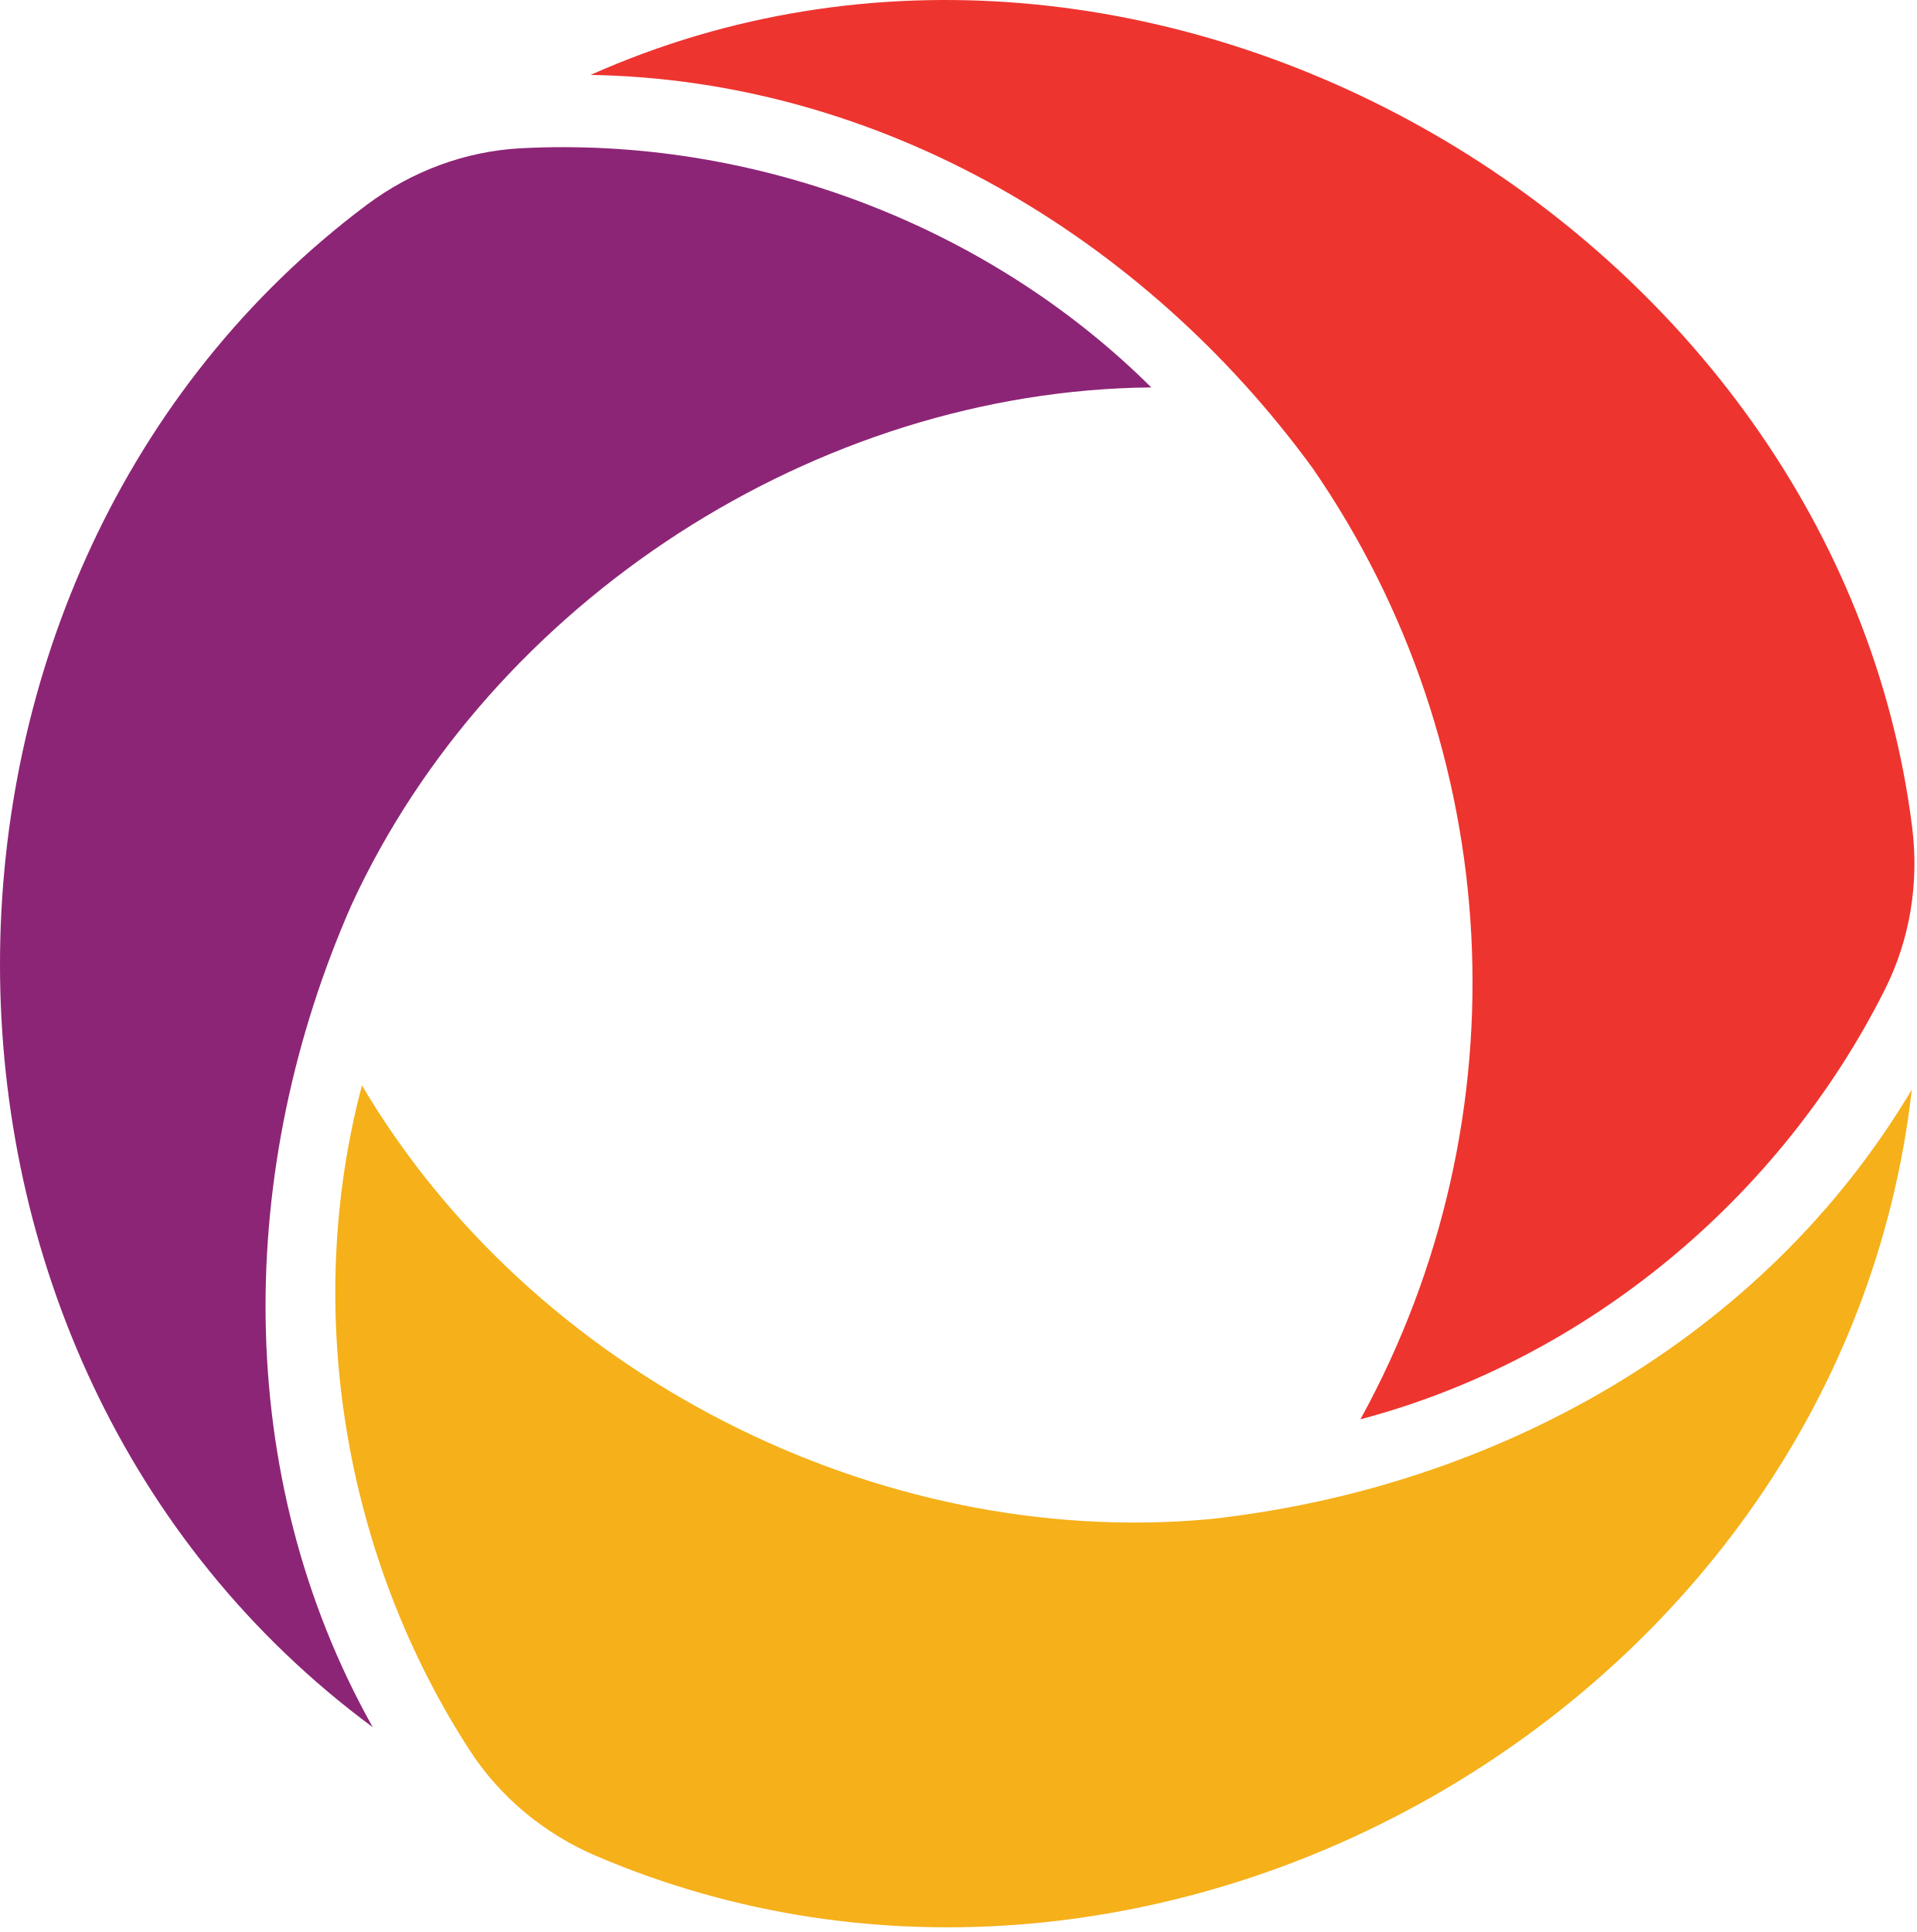
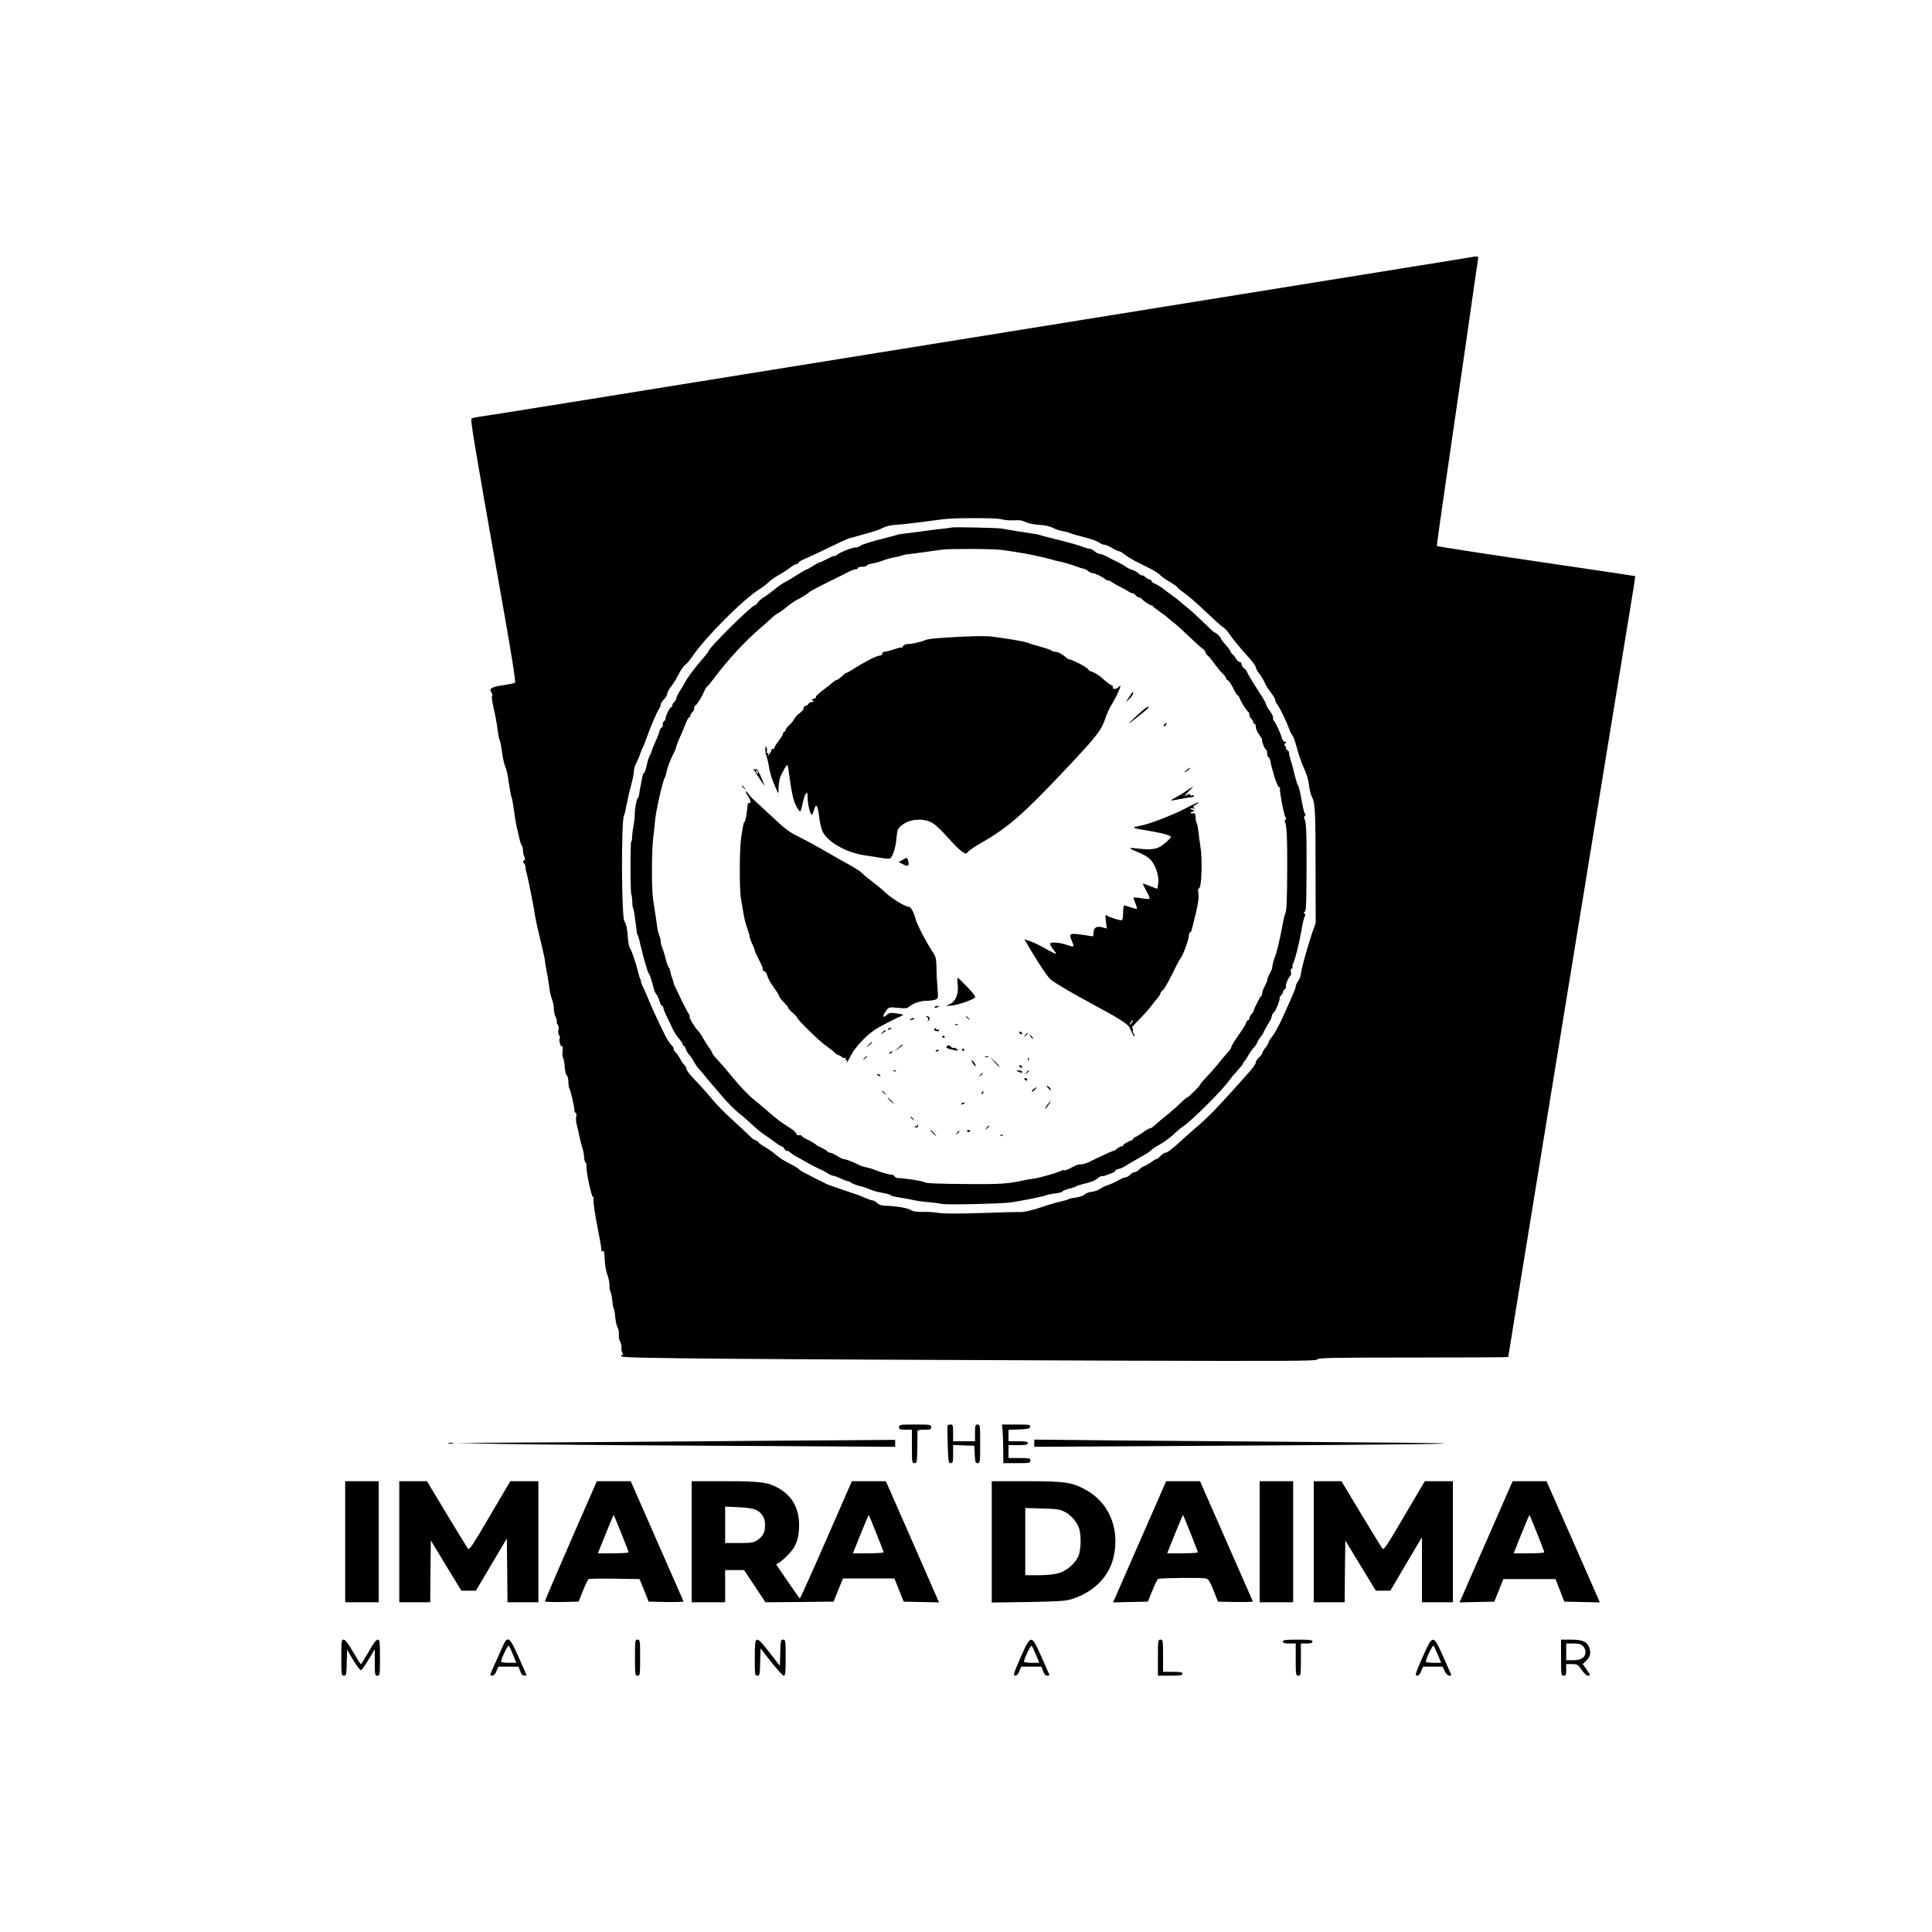
- <svg xmlns="http://www.w3.org/2000/svg" width="100%" height="100%" viewBox="0 0 367 370" version="1.1" xml:space="preserve" style="fill-rule:evenodd;clip-rule:evenodd;stroke-linejoin:round;stroke-miterlimit:2;">
-   <g transform="matrix(1,0,0,1,-129.225,-127.948)">
-     <g id="Layer-1" transform="matrix(4.16667,0,0,4.16667,0,0)">
-       <g transform="matrix(1,0,0,1,86.6099,107.074)">
-         <path d="M0,-6.544C13.098,-7.973 25.449,-14.834 32.255,-26.287C29.037,2.033 -2.48,19.936 -28.196,8.94C-30.569,7.925 -32.605,6.254 -34.008,4.088C-39.789,-4.83 -41.69,-16.18 -38.963,-26.48C-31.158,-13.247 -15.3,-5.131 0,-6.544" style="fill:rgb(245,176,26);fill-rule:nonzero;" />
-       </g>
-       <g transform="matrix(1,0,0,1,47.1708,74.7779)">
-         <path d="M0,-2.489C-5.312,9.568 -5.545,23.695 0.971,35.316C-21.946,18.37 -21.692,-17.876 0.689,-34.65C2.754,-36.197 5.219,-37.124 7.797,-37.257C18.41,-37.805 29.19,-33.775 36.747,-26.264C21.384,-26.121 6.427,-16.446 0,-2.489" style="fill:rgb(141,37,118);fill-rule:nonzero;" />
-       </g>
-       <g transform="matrix(1,0,0,1,91.325,66.4152)">
-         <path d="M0,-14.199C-7.749,-24.821 -19.884,-32.044 -33.173,-32.264C-7.482,-43.726 24.112,-25.143 27.557,2.322C27.877,4.876 27.458,7.469 26.305,9.769C21.503,19.345 12.602,26.776 2.203,29.527C9.838,15.64 8.889,-1.328 0,-14.199" style="fill:rgb(238,52,47);fill-rule:nonzero;" />
-       </g>
-     </g>
+ <svg xmlns="http://www.w3.org/2000/svg" version="1.0" width="1500pt" height="1500pt" viewBox="0 0 1500 1500" preserveAspectRatio="xMidYMid meet">
+   <g transform="translate(0,1500) scale(0.1,-0.1)" fill="#000000" stroke="none">
+     <path d="M11390 12998 c-30 -5 -206 -34 -390 -63 -184 -30 -740 -119 -1235 -199 -495 -80 -1294 -209 -1775 -286 -481 -77 -1012 -163 -1180 -190 -168 -27 -629 -101 -1025 -165 -396 -64 -1010 -163 -1365 -220 -355 -57 -668 -107 -696 -110 -28 -4 -56 -10 -62 -14 -12 -7 12 -148 218 -1316 93 -521 126 -731 118 -736 -6 -4 -47 -12 -91 -19 -92 -13 -113 -27 -91 -58 8 -11 10 -22 5 -24 -5 -2 -1 -41 10 -88 19 -85 22 -102 35 -195 4 -27 10 -57 15 -66 4 -9 12 -51 18 -95 5 -43 17 -92 25 -109 8 -16 20 -70 26 -120 7 -49 16 -99 20 -110 5 -11 11 -42 15 -70 8 -63 21 -144 28 -170 3 -11 11 -46 18 -78 7 -32 16 -60 21 -63 4 -3 8 -19 8 -35 0 -17 5 -40 11 -51 8 -16 8 -22 -2 -29 -11 -6 -11 -11 -1 -21 6 -6 12 -21 12 -32 0 -11 4 -33 10 -50 9 -29 60 -286 65 -332 3 -22 22 -105 55 -244 12 -47 21 -92 21 -100 0 -8 6 -46 14 -85 8 -38 16 -94 20 -123 3 -29 12 -69 20 -89 8 -19 15 -53 15 -75 0 -21 7 -52 15 -67 8 -16 11 -31 8 -34 -3 -4 0 -13 7 -22 7 -9 10 -25 6 -41 -4 -14 -2 -32 4 -40 7 -7 9 -17 6 -23 -9 -15 5 -71 17 -64 6 4 8 -8 5 -34 -3 -22 -1 -47 4 -57 5 -10 11 -42 13 -73 2 -31 9 -59 16 -63 6 -4 12 -27 12 -51 1 -24 4 -46 7 -49 8 -7 40 -142 40 -169 0 -12 4 -21 10 -21 5 0 7 -13 4 -29 -4 -16 -2 -44 4 -63 5 -18 15 -60 21 -93 7 -33 17 -73 23 -90 6 -16 12 -48 13 -70 1 -21 7 -41 12 -42 6 -2 8 -14 6 -26 -5 -32 41 -249 51 -240 5 4 7 -1 4 -13 -5 -19 11 -125 42 -279 12 -60 18 -99 19 -123 1 -7 5 -10 11 -7 11 7 11 5 16 -80 2 -33 11 -80 20 -104 9 -25 17 -60 16 -79 -1 -19 2 -40 5 -46 9 -14 12 -29 18 -84 2 -24 8 -48 11 -54 4 -7 9 -37 11 -67 3 -31 10 -65 18 -77 7 -11 12 -36 10 -55 -2 -19 2 -43 9 -54 7 -11 12 -33 11 -50 -1 -16 3 -36 8 -42 6 -9 5 -13 -4 -13 -10 0 -10 -3 -1 -12 14 -14 856 -21 3835 -32 1359 -4 1559 -3 1564 9 4 13 106 15 744 15 406 0 739 2 739 4 0 4 81 502 234 1441 47 286 157 963 245 1505 89 542 226 1386 306 1875 80 490 158 969 174 1065 16 96 28 176 27 177 -1 1 -235 36 -521 78 -660 97 -1015 152 -1019 156 -2 2 30 229 70 504 40 275 112 768 159 1095 46 327 87 607 90 623 5 31 5 31 -85 15z m-3617 -2029 c22 -6 58 -10 80 -9 23 0 50 1 61 1 10 0 34 -7 53 -16 18 -9 64 -18 102 -20 42 -2 82 -11 107 -24 21 -11 56 -22 77 -25 21 -4 46 -10 55 -15 9 -5 58 -19 107 -31 50 -12 102 -31 117 -41 14 -11 34 -19 45 -19 10 0 36 -12 58 -25 22 -14 46 -25 54 -25 7 0 27 -12 45 -27 17 -14 67 -44 111 -65 112 -55 138 -70 166 -96 13 -13 48 -37 77 -53 28 -17 52 -34 52 -38 0 -3 25 -24 56 -46 31 -22 106 -87 166 -145 61 -58 121 -112 135 -121 14 -9 32 -28 41 -42 26 -39 101 -131 160 -195 28 -31 52 -64 52 -73 0 -9 13 -32 29 -52 15 -20 34 -51 41 -69 7 -18 28 -52 47 -75 18 -23 33 -48 33 -56 0 -8 8 -25 18 -38 21 -28 74 -139 91 -188 6 -19 18 -42 25 -50 8 -9 24 -54 36 -101 12 -47 36 -116 54 -155 21 -44 35 -92 39 -130 3 -33 14 -76 24 -95 24 -46 27 -111 27 -585 l1 -390 -28 -80 c-37 -109 -87 -290 -87 -318 0 -12 -9 -35 -20 -52 -11 -16 -20 -36 -20 -44 0 -12 -22 -64 -97 -231 -14 -30 -29 -62 -34 -70 -5 -8 -15 -26 -21 -40 -7 -14 -23 -38 -35 -53 -13 -16 -23 -33 -23 -38 0 -6 -11 -25 -25 -43 -14 -18 -25 -37 -25 -43 0 -5 -11 -20 -25 -33 -14 -13 -25 -30 -25 -38 0 -15 -25 -47 -106 -137 -180 -202 -255 -279 -330 -345 -48 -41 -107 -94 -133 -117 -79 -73 -118 -103 -133 -103 -8 0 -25 -11 -38 -25 -13 -14 -28 -25 -33 -25 -6 0 -24 -11 -41 -24 -17 -13 -41 -26 -52 -30 -12 -3 -29 -15 -39 -26 -10 -11 -26 -20 -35 -20 -9 0 -25 -9 -35 -20 -10 -11 -25 -20 -34 -20 -9 0 -35 -11 -58 -24 -23 -13 -59 -30 -80 -36 -21 -7 -50 -21 -65 -32 -15 -10 -43 -20 -62 -21 -19 -2 -43 -10 -53 -19 -16 -14 -43 -23 -103 -31 -8 -2 -19 -5 -25 -8 -5 -4 -35 -12 -65 -19 -30 -6 -100 -27 -155 -46 -56 -19 -120 -34 -145 -34 -25 1 -168 -3 -318 -8 -171 -6 -291 -5 -325 1 -28 5 -83 9 -121 8 -44 -1 -76 3 -90 12 -26 18 -111 32 -203 36 -28 0 -50 8 -63 21 -11 11 -27 20 -35 20 -8 0 -34 9 -57 19 -42 19 -64 27 -218 78 -41 14 -82 29 -90 34 -8 5 -31 16 -50 25 -19 9 -42 20 -50 25 -8 5 -34 18 -56 29 -23 11 -47 26 -53 34 -6 7 -41 28 -76 45 -36 18 -80 46 -98 63 -17 16 -56 43 -84 60 -29 16 -53 34 -53 38 0 5 -10 12 -22 16 -12 3 -33 19 -47 34 -14 15 -75 71 -134 125 -60 54 -132 128 -161 164 -29 36 -85 99 -124 139 -40 41 -72 82 -72 92 0 10 -7 23 -16 31 -8 7 -24 29 -34 49 -10 20 -26 42 -34 49 -9 8 -16 20 -16 28 0 8 -8 22 -19 31 -10 10 -30 40 -44 67 -59 119 -108 225 -132 285 -14 36 -32 77 -40 91 -8 15 -16 35 -18 45 -1 11 -5 24 -8 29 -4 6 -9 24 -13 40 -14 63 -50 171 -64 192 -8 12 -15 48 -17 80 -3 65 -13 112 -27 130 -23 29 -26 786 -3 822 4 7 13 44 20 84 8 40 23 108 35 151 12 44 22 94 22 110 0 17 8 45 18 62 9 17 23 48 30 70 7 21 16 44 20 49 4 6 17 37 28 70 32 90 80 203 97 228 8 12 15 29 15 37 0 9 11 27 25 40 14 13 25 32 25 42 0 11 13 36 29 56 17 20 43 64 60 97 16 33 39 65 50 72 11 7 34 34 52 60 105 155 386 438 524 528 28 17 61 43 75 57 14 14 48 38 75 53 28 15 67 40 87 56 20 16 44 29 52 29 9 0 16 5 16 11 0 5 17 17 38 25 33 14 149 68 297 140 28 13 59 26 70 28 11 1 27 6 35 9 8 3 51 15 95 27 44 11 98 30 120 42 24 12 64 22 100 23 33 2 116 11 185 20 69 9 152 20 185 24 90 11 405 11 448 0z" />
+     <path d="M7387 10904 c-1 -1 -31 -5 -67 -9 -36 -3 -114 -13 -175 -22 -60 -8 -123 -16 -140 -18 -16 -1 -37 -5 -45 -9 -8 -3 -42 -12 -75 -20 -116 -29 -197 -54 -208 -65 -6 -6 -21 -11 -33 -11 -27 0 -123 -38 -146 -58 -10 -8 -18 -12 -18 -8 0 3 -24 -6 -52 -21 -29 -15 -58 -28 -64 -29 -6 -1 -31 -14 -55 -30 -24 -15 -46 -27 -49 -26 -3 0 -34 -18 -70 -41 -36 -23 -79 -49 -96 -57 -17 -8 -53 -33 -80 -56 -27 -22 -65 -50 -84 -62 -19 -11 -41 -30 -48 -41 -7 -12 -16 -21 -22 -21 -24 0 -360 -333 -360 -357 0 -3 -17 -25 -37 -49 -62 -70 -127 -156 -143 -189 -8 -16 -27 -49 -43 -72 -15 -24 -27 -49 -27 -57 0 -7 -7 -19 -15 -26 -8 -7 -15 -19 -15 -26 0 -8 -4 -14 -8 -14 -10 0 -46 -71 -44 -86 1 -6 -4 -17 -12 -23 -8 -7 -13 -18 -10 -25 3 -7 -2 -19 -11 -26 -8 -7 -15 -19 -15 -26 0 -7 -13 -43 -30 -79 -16 -36 -30 -70 -30 -76 0 -5 -6 -20 -14 -32 -7 -12 -19 -48 -25 -79 -7 -32 -16 -58 -20 -58 -5 0 -12 -19 -16 -42 -4 -24 -9 -50 -11 -58 -2 -8 -7 -34 -10 -57 -3 -24 -10 -43 -14 -43 -8 0 -23 -89 -22 -130 1 -14 -4 -49 -9 -79 -6 -30 -11 -69 -11 -87 0 -19 -3 -36 -7 -38 -8 -5 -8 -397 1 -411 3 -6 6 -30 7 -53 0 -24 3 -47 6 -51 2 -4 6 -21 9 -37 6 -40 20 -147 21 -159 0 -5 3 -12 6 -15 3 -3 13 -36 21 -75 23 -98 58 -219 66 -225 7 -5 26 -65 39 -120 3 -14 12 -32 20 -41 8 -9 18 -33 24 -53 5 -20 14 -36 19 -36 6 0 10 -6 10 -14 0 -8 13 -41 29 -73 16 -32 36 -74 45 -94 8 -19 29 -51 45 -70 17 -19 31 -40 31 -46 0 -7 4 -13 9 -13 5 0 11 -10 15 -23 3 -12 14 -32 25 -44 11 -11 29 -38 40 -58 11 -21 28 -45 38 -55 10 -10 29 -32 43 -50 14 -18 32 -40 41 -49 8 -9 39 -45 69 -81 58 -71 119 -133 165 -169 17 -12 56 -47 87 -76 32 -30 70 -62 85 -72 15 -10 53 -37 85 -60 31 -24 61 -43 67 -43 6 0 15 -9 21 -20 6 -11 15 -18 19 -16 4 3 17 -2 27 -12 10 -9 30 -23 44 -30 14 -7 48 -26 75 -42 48 -28 94 -51 125 -64 8 -3 29 -15 45 -25 17 -11 37 -20 46 -20 8 -1 34 -10 57 -21 22 -11 47 -20 53 -20 7 0 20 -6 28 -13 9 -7 40 -19 69 -26 29 -7 66 -20 83 -28 16 -8 58 -19 94 -25 35 -6 63 -14 60 -18 -2 -3 31 -12 73 -18 42 -7 97 -17 122 -23 25 -5 72 -11 105 -13 33 -3 76 -8 95 -13 32 -9 458 1 535 11 79 11 258 47 273 55 9 4 43 12 75 15 31 4 57 11 57 16 0 4 21 13 47 20 26 6 52 15 58 19 5 5 35 14 65 21 56 13 82 24 111 48 9 7 20 12 25 11 5 -1 18 1 29 5 11 4 32 12 48 18 15 6 27 14 27 18 0 7 10 11 42 19 5 0 43 22 85 48 43 25 89 52 103 59 14 7 35 22 47 33 11 11 36 28 55 38 47 26 98 63 133 98 17 16 43 38 57 47 72 47 318 293 365 364 9 14 36 46 60 71 23 25 43 50 43 54 0 4 6 14 13 21 6 7 21 29 31 48 11 19 30 46 43 60 13 14 23 29 23 34 0 5 11 24 25 42 14 18 25 35 25 38 0 3 13 27 28 53 33 55 31 51 38 81 4 12 10 22 14 22 10 0 51 100 45 110 -3 4 2 13 10 20 8 7 15 18 15 25 0 7 7 18 15 25 8 7 12 16 9 22 -6 10 21 74 35 82 5 3 6 17 3 31 -2 15 0 25 7 25 7 0 9 4 6 10 -3 5 -1 19 5 30 15 29 46 150 65 260 8 52 20 99 25 105 6 7 5 16 -2 23 -8 8 -8 12 -1 12 14 0 16 39 17 338 1 277 -2 358 -16 384 -5 10 -4 19 2 23 8 5 8 11 1 19 -6 7 -18 57 -27 112 -9 54 -21 101 -25 104 -5 3 -15 35 -24 70 -8 36 -23 93 -34 128 -11 34 -16 62 -13 62 4 0 -2 7 -12 15 -11 8 -16 15 -12 15 5 0 3 7 -5 16 -10 13 -10 17 2 25 12 7 11 9 -3 9 -9 0 -19 10 -23 23 -13 45 -46 118 -63 139 -8 9 -11 21 -8 26 3 5 -8 28 -24 51 -17 22 -30 46 -30 52 0 6 -15 34 -33 62 -67 103 -117 187 -117 195 0 4 -9 14 -20 22 -11 8 -20 22 -20 32 0 10 -6 18 -14 18 -8 0 -23 14 -33 30 -9 17 -21 30 -24 30 -4 0 -10 9 -14 19 -3 10 -21 35 -40 56 -19 20 -35 41 -35 47 0 10 -40 47 -51 48 -4 0 -42 35 -85 78 -44 43 -101 96 -129 117 -27 22 -54 44 -60 50 -5 6 -35 28 -65 50 -30 22 -57 42 -60 45 -8 8 -43 29 -67 40 -13 5 -23 14 -23 20 0 5 -6 10 -13 10 -7 0 -23 9 -34 19 -12 11 -23 17 -26 14 -3 -3 -15 4 -27 15 -12 11 -34 23 -48 27 -14 3 -38 15 -53 26 -15 11 -43 26 -61 35 -18 8 -53 26 -77 39 -24 14 -53 25 -63 25 -10 0 -28 9 -40 20 -12 11 -30 20 -40 20 -9 0 -39 9 -65 19 -27 10 -107 33 -178 50 -72 18 -137 34 -145 38 -8 3 -28 7 -45 9 -40 5 -201 31 -245 40 -32 6 -387 14 -393 8z m393 -174 c149 -21 210 -32 295 -52 50 -11 97 -23 105 -26 8 -3 22 -7 30 -8 28 -4 125 -32 155 -45 17 -6 38 -13 47 -14 10 -1 26 -9 36 -18 10 -9 25 -17 34 -17 19 0 77 -28 101 -48 9 -8 17 -12 17 -8 0 4 12 -1 28 -11 15 -10 45 -28 67 -38 22 -11 52 -28 66 -37 14 -10 28 -15 31 -13 3 3 13 -4 23 -15 10 -11 24 -20 31 -20 7 0 14 -3 16 -7 5 -11 66 -53 77 -53 5 0 11 -3 13 -7 2 -5 26 -24 53 -43 28 -19 55 -39 60 -45 6 -6 26 -23 45 -37 19 -14 73 -63 120 -108 47 -45 95 -89 108 -97 12 -9 22 -21 22 -29 0 -7 6 -17 13 -21 7 -4 26 -26 43 -48 47 -64 58 -77 82 -100 12 -12 22 -27 22 -33 0 -5 6 -12 14 -15 8 -3 26 -31 41 -61 15 -31 31 -56 35 -56 5 0 12 -10 15 -22 8 -25 56 -101 68 -106 4 -2 7 -12 7 -22 0 -9 7 -23 15 -30 8 -7 15 -19 15 -26 0 -8 5 -14 10 -14 6 0 10 -9 10 -20 0 -21 15 -52 38 -81 7 -9 12 -20 11 -25 -3 -14 22 -74 31 -74 4 0 8 -12 8 -27 0 -15 4 -29 10 -31 6 -2 14 -20 17 -40 4 -20 9 -44 12 -52 3 -8 7 -20 8 -25 12 -54 40 -123 48 -118 6 3 8 2 5 -3 -8 -12 31 -216 43 -231 7 -7 6 -14 -1 -18 -6 -3 -7 -11 -4 -17 14 -22 19 -130 18 -363 -1 -245 -5 -332 -16 -350 -4 -6 -14 -51 -23 -100 -20 -107 -43 -202 -55 -230 -11 -25 -24 -78 -22 -87 1 -4 -7 -24 -18 -43 -11 -20 -20 -42 -20 -50 0 -8 -9 -30 -20 -50 -11 -20 -20 -44 -20 -54 0 -11 -3 -21 -7 -23 -9 -4 -57 -98 -58 -113 0 -5 -8 -18 -17 -27 -10 -10 -18 -25 -18 -33 0 -8 -4 -15 -9 -15 -5 0 -11 -8 -15 -17 -6 -21 -15 -34 -73 -119 -24 -34 -43 -67 -43 -73 0 -6 -8 -20 -17 -30 -31 -34 -58 -65 -98 -116 -22 -27 -59 -69 -82 -92 -24 -24 -43 -47 -43 -50 0 -10 -92 -103 -102 -103 -4 0 -27 -19 -51 -42 -23 -24 -65 -61 -92 -83 -51 -40 -82 -67 -116 -97 -10 -10 -24 -18 -30 -18 -7 0 -34 -16 -60 -35 -27 -19 -54 -35 -59 -35 -6 0 -10 -4 -10 -9 0 -5 -8 -12 -17 -15 -33 -13 -63 -31 -63 -38 0 -5 -6 -8 -13 -8 -7 0 -22 -8 -33 -17 -10 -10 -23 -18 -29 -18 -9 -1 -93 -39 -188 -86 -22 -10 -50 -19 -63 -19 -24 0 -31 -2 -92 -34 -17 -10 -36 -15 -40 -12 -5 3 -21 -1 -36 -9 -27 -14 -176 -55 -206 -57 -8 0 -46 -7 -85 -15 -111 -24 -175 -28 -415 -26 -252 2 -330 5 -347 16 -13 8 -154 30 -195 30 -15 0 -29 6 -32 13 -3 8 -14 14 -25 14 -20 0 -98 23 -136 40 -11 5 -36 12 -55 16 -19 3 -46 12 -60 19 -50 25 -101 45 -116 45 -8 0 -32 11 -54 25 -22 14 -46 25 -54 25 -8 0 -18 4 -21 10 -3 5 -23 17 -43 27 -20 9 -39 19 -42 22 -9 10 -44 31 -77 46 -17 8 -35 20 -38 26 -4 5 -14 8 -22 5 -9 -4 -17 1 -20 11 -2 10 -28 33 -57 51 -65 40 -82 53 -168 127 -38 33 -84 71 -101 85 -49 39 -105 97 -181 190 -38 47 -87 103 -108 125 -21 22 -38 44 -38 49 0 5 -15 29 -33 55 -17 25 -38 58 -45 72 -8 15 -24 37 -36 50 -28 31 -68 100 -62 107 3 2 -3 17 -13 31 -9 14 -32 58 -50 96 -18 39 -39 83 -47 98 -8 16 -14 32 -14 37 0 5 -5 21 -12 37 -6 15 -13 39 -14 52 -2 13 -7 27 -12 30 -5 3 -15 31 -22 61 -7 30 -19 69 -27 87 -7 18 -13 41 -13 52 0 11 -5 32 -11 48 -6 15 -13 39 -15 53 -1 14 -8 59 -14 100 -6 41 -15 100 -20 130 -12 82 -11 383 2 480 6 47 12 101 13 120 4 67 58 310 77 344 6 11 12 33 15 50 5 29 29 91 59 149 8 16 14 33 14 38 0 5 10 31 21 57 23 50 38 88 59 140 7 17 16 32 21 32 5 0 9 6 9 14 0 7 7 19 15 26 8 7 15 21 15 30 0 10 3 20 8 22 12 5 48 61 67 106 10 23 22 42 25 42 3 0 24 24 45 53 115 153 241 291 370 402 32 28 74 65 93 83 20 17 40 32 44 32 4 0 33 21 64 46 31 25 68 51 82 57 26 12 82 46 92 57 10 10 47 30 160 86 63 31 131 65 151 75 20 11 44 19 53 19 9 0 16 5 16 10 0 6 16 10 35 10 19 0 35 4 35 9 0 5 19 12 43 16 23 4 62 15 87 25 25 9 65 20 89 24 24 4 49 10 54 13 6 3 22 7 36 9 14 1 76 9 136 17 61 9 126 18 145 20 72 8 397 6 460 -3z" />
+     <path d="M7500 10058 c-203 -9 -290 -17 -315 -27 -37 -16 -102 -31 -133 -31 -19 0 -35 -7 -41 -17 -6 -10 -11 -15 -11 -11 0 4 -25 -2 -57 -13 -31 -10 -64 -19 -75 -19 -10 0 -18 -7 -18 -15 0 -8 -9 -15 -20 -15 -22 0 -118 -49 -204 -104 -31 -20 -56 -33 -56 -30 0 3 -15 -9 -32 -25 -18 -17 -38 -31 -43 -31 -6 0 -21 -10 -35 -23 -14 -12 -49 -40 -78 -61 -28 -21 -50 -42 -47 -46 3 -5 -4 -12 -16 -15 -17 -6 -19 -9 -8 -16 11 -7 9 -9 -7 -9 -12 0 -24 -7 -28 -15 -3 -8 -12 -15 -21 -15 -8 0 -15 -8 -15 -17 0 -10 -13 -27 -30 -38 -16 -11 -35 -31 -42 -45 -7 -14 -25 -36 -40 -50 -16 -13 -28 -30 -28 -37 0 -7 -4 -13 -10 -13 -5 0 -10 -6 -10 -14 0 -7 -16 -34 -35 -59 -19 -25 -35 -51 -35 -57 0 -6 -4 -8 -10 -5 -5 3 -10 0 -10 -7 0 -7 -8 -22 -17 -33 -13 -17 -15 -17 -9 -2 4 12 2 16 -5 11 -7 -4 -9 0 -5 12 3 11 1 26 -4 34 -11 19 -11 -48 1 -71 4 -9 13 -45 19 -81 5 -36 21 -90 33 -119 13 -30 28 -64 33 -77 7 -17 9 -9 9 35 1 35 8 72 18 93 50 98 52 99 60 33 21 -158 37 -235 59 -272 12 -22 26 -41 30 -41 4 0 12 27 19 60 6 33 18 68 25 77 12 16 13 13 14 -25 0 -49 18 -130 31 -137 4 -3 13 13 19 36 16 58 30 38 40 -55 5 -42 17 -92 26 -111 39 -83 184 -165 329 -186 38 -5 96 -15 128 -20 31 -6 62 -7 67 -4 21 13 43 82 50 154 6 69 10 77 40 103 47 39 123 54 191 38 54 -13 81 -36 209 -177 25 -27 57 -57 72 -67 27 -18 28 -18 45 2 10 12 59 44 108 72 204 117 325 223 665 585 224 238 261 286 291 375 12 36 32 81 44 100 29 46 61 109 70 140 7 23 7 23 -9 7 -21 -21 -46 -22 -46 -2 0 8 -4 15 -9 15 -9 0 -40 24 -82 62 -20 19 -75 49 -85 47 -4 0 -11 7 -16 15 -9 16 -124 76 -145 76 -5 0 -18 8 -29 18 -30 25 -61 42 -82 42 -10 0 -22 4 -28 8 -9 8 -42 19 -124 42 -25 7 -54 16 -65 21 -11 5 -67 16 -125 25 -58 8 -125 19 -150 22 -25 4 -115 4 -200 0z" />
+     <path d="M8766 9588 l-28 -43 29 28 c17 15 30 34 30 42 0 8 -1 15 -2 15 -1 0 -14 -19 -29 -42z" />
+     <path d="M8825 9443 c-84 -80 -79 -79 20 1 78 63 78 63 68 69 -4 3 -44 -29 -88 -70z" />
+     <path d="M9040 9375 c-7 -9 -8 -15 -2 -15 5 0 12 7 16 15 3 8 4 15 2 15 -2 0 -9 -7 -16 -15z" />
+     <path d="M5885 8973 c26 -40 49 -73 51 -73 1 0 -12 32 -29 71 -17 39 -33 65 -35 59 -3 -7 -9 -7 -20 2 -8 7 6 -20 33 -59z m-1 31 c3 -8 2 -12 -4 -9 -6 3 -10 10 -10 16 0 14 7 11 14 -7z" />
+     <path d="M9210 9019 c-22 -18 -22 -19 -3 -10 12 6 25 16 28 21 9 15 3 12 -25 -11z" />
+     <path d="M5760 8896 c0 -2 8 -10 18 -17 15 -13 16 -12 3 4 -13 16 -21 21 -21 13z" />
+     <path d="M9213 8861 c-22 -16 -60 -39 -83 -51 -23 -12 -40 -23 -38 -25 1 -1 32 3 68 11 36 7 75 14 88 14 12 0 22 4 22 10 0 5 -7 7 -15 4 -8 -4 -15 -1 -15 5 0 9 -6 9 -22 0 l-23 -12 20 24 c11 13 27 29 35 36 29 24 2 12 -37 -16z" />
+     <path d="M5791 8854 c-1 -6 7 -22 17 -35 21 -26 25 -60 8 -53 -6 2 -11 -6 -12 -18 -2 -46 -16 -123 -22 -128 -9 -6 -11 -17 -28 -125 -13 -91 -14 -404 -1 -475 4 -19 12 -66 18 -105 6 -38 19 -93 30 -120 10 -28 19 -57 19 -66 0 -8 9 -34 20 -57 11 -22 20 -46 20 -52 0 -6 15 -39 33 -73 19 -34 32 -68 30 -74 -3 -7 2 -13 10 -13 7 0 19 -17 25 -38 6 -21 30 -62 52 -92 22 -29 40 -59 40 -65 0 -7 16 -27 35 -46 19 -19 35 -39 35 -44 0 -6 16 -23 35 -39 19 -16 35 -34 35 -38 0 -15 172 -182 225 -219 27 -19 56 -42 65 -51 8 -9 22 -18 30 -20 8 -2 21 -9 28 -16 8 -7 18 -9 24 -6 7 4 8 2 4 -4 -4 -7 -2 -12 4 -12 6 0 8 -4 5 -10 -3 -5 -4 -10 -1 -10 2 0 17 25 33 56 30 60 112 149 181 196 39 27 165 92 217 113 15 6 5 10 -39 16 -54 8 -62 7 -83 -13 -31 -29 -32 -2 -2 37 21 26 24 27 91 20 56 -6 72 -4 86 9 29 26 89 46 136 46 25 0 55 4 68 9 23 9 23 11 17 87 -4 44 -8 115 -8 159 -1 63 -5 86 -21 110 -49 72 -129 224 -140 265 -17 62 -38 100 -55 100 -27 0 -129 62 -180 110 -27 25 -75 64 -105 87 -30 22 -64 50 -74 62 -11 12 -54 40 -95 63 -42 23 -128 71 -191 108 -63 37 -155 87 -204 111 -74 36 -110 62 -202 149 -62 58 -128 119 -146 135 -19 17 -41 41 -50 55 -9 14 -17 20 -17 14z" />
+     <path d="M9215 8729 c-98 -52 -289 -127 -357 -139 -82 -16 -81 -17 87 -45 92 -16 145 -32 145 -44 0 -10 -49 -54 -84 -75 -33 -21 -92 -25 -181 -13 -70 9 -64 0 19 -33 33 -13 71 -36 86 -52 41 -42 69 -125 63 -181 -3 -26 -7 -47 -9 -47 -2 0 -26 9 -54 20 -28 11 -53 20 -56 20 -3 0 8 -25 26 -56 17 -31 29 -59 25 -62 -3 -3 -32 -1 -65 4 -33 6 -60 7 -60 3 0 -3 7 -23 16 -44 8 -20 13 -39 11 -41 -2 -2 -23 3 -47 11 -23 8 -46 15 -51 15 -5 0 -9 -24 -9 -54 0 -30 -4 -57 -9 -60 -10 -6 -99 22 -119 37 -10 8 -11 -2 -6 -46 l7 -56 -33 9 c-45 13 -70 -2 -70 -42 0 -29 -1 -30 -32 -24 -18 4 -59 9 -90 13 -66 7 -69 2 -43 -61 17 -40 14 -42 -43 -22 -53 19 -124 24 -129 10 -2 -6 8 -26 23 -43 14 -18 25 -34 22 -36 -2 -3 -35 14 -74 36 -38 23 -92 49 -120 59 l-51 18 45 -77 c80 -134 139 -221 163 -239 44 -33 172 -108 319 -187 203 -109 277 -155 289 -182 6 -13 16 -34 23 -48 6 -14 13 -23 16 -20 3 2 0 10 -5 17 -6 7 -9 21 -8 31 2 9 -1 17 -6 17 -5 0 19 28 54 63 34 34 74 78 87 96 14 19 37 49 53 67 15 17 27 36 27 42 0 6 8 17 18 24 10 7 42 63 72 123 29 61 59 117 66 125 19 23 64 146 64 175 0 14 4 25 9 25 5 0 11 10 14 23 46 177 58 244 51 284 -4 23 -2 34 7 38 18 7 25 224 10 317 -6 37 -14 93 -17 125 -4 32 -9 60 -13 63 -3 3 -6 13 -7 23 -2 52 -4 56 -24 52 -11 -2 -18 0 -15 6 4 5 14 9 23 10 12 0 11 3 -5 9 -13 5 -23 11 -23 14 0 2 10 2 23 -1 16 -3 18 -2 8 5 -11 8 -8 13 15 26 16 8 24 15 17 16 -6 0 -46 -18 -88 -41z m-427 -1669 c-7 -10 -14 -17 -17 -15 -4 4 18 35 25 35 2 0 -1 -9 -8 -20z" />
+     <path d="M7006 8323 l-30 -16 35 -17 c28 -15 35 -16 42 -4 6 11 -7 55 -16 54 -1 -1 -15 -8 -31 -17z" />
+     <path d="M7435 7363 c9 -73 -12 -134 -55 -156 l-35 -18 45 4 c45 4 154 41 178 60 9 7 -4 27 -55 81 -38 39 -72 73 -76 74 -4 2 -5 -18 -2 -45z" />
+     <path d="M7256 7181 c-4 -5 3 -7 14 -4 23 6 26 13 6 13 -8 0 -17 -4 -20 -9z" />
+     <path d="M7199 7101 c8 -5 10 -14 6 -22 -6 -11 -5 -11 5 -2 14 12 6 33 -13 33 -8 0 -7 -3 2 -9z" />
+     <path d="M7500 7106 c0 -2 8 -10 18 -17 15 -13 16 -12 3 4 -13 16 -21 21 -21 13z" />
+     <path d="M7075 7090 c-16 -7 -17 -9 -3 -9 9 -1 20 4 23 9 7 11 7 11 -20 0z" />
+     <path d="M7418 7043 c7 -3 16 -2 19 1 4 3 -2 6 -13 5 -11 0 -14 -3 -6 -6z" />
+     <path d="M6895 7010 c-3 -6 1 -7 9 -4 18 7 21 14 7 14 -6 0 -13 -4 -16 -10z" />
+     <path d="M7256 7012 c-4 -7 -5 -12 -2 -12 2 0 11 -3 20 -6 9 -3 16 -1 16 6 0 6 -4 9 -9 6 -5 -4 -11 -1 -13 6 -3 9 -6 9 -12 0z" />
+     <path d="M6849 6983 c-13 -17 -13 -17 6 -3 11 8 22 16 24 17 2 2 0 3 -6 3 -6 0 -17 -8 -24 -17z" />
+     <path d="M7915 6980 c3 -5 11 -10 16 -10 6 0 7 5 4 10 -3 6 -11 10 -16 10 -6 0 -7 -4 -4 -10z" />
+     <path d="M7959 6963 c-13 -16 -12 -17 4 -4 16 13 21 21 13 21 -2 0 -10 -8 -17 -17z" />
+     <path d="M8001 6953 c7 -12 15 -20 18 -17 3 2 -3 12 -13 22 -17 16 -18 16 -5 -5z" />
+     <path d="M7316 6952 c-3 -5 1 -9 9 -9 8 0 12 4 9 9 -3 4 -7 8 -9 8 -2 0 -6 -4 -9 -8z" />
+     <path d="M6744 6888 l-19 -23 23 19 c21 18 27 26 19 26 -2 0 -12 -10 -23 -22z" />
+     <path d="M6973 6864 l-28 -25 33 22 c17 13 32 24 32 26 0 8 -11 1 -37 -23z" />
+     <path d="M7352 6877 c-9 -10 -2 -16 35 -25 50 -14 67 -10 34 8 -12 6 -21 8 -21 4 0 -4 -8 0 -19 10 -15 14 -20 14 -29 3z" />
+     <path d="M7470 6850 c0 -5 5 -10 11 -10 5 0 7 5 4 10 -3 6 -8 10 -11 10 -2 0 -4 -4 -4 -10z" />
+     <path d="M7265 6840 c-3 -6 1 -7 9 -4 18 7 21 14 7 14 -6 0 -13 -4 -16 -10z" />
+     <path d="M6910 6830 c-9 -6 -10 -10 -3 -10 6 0 15 5 18 10 8 12 4 12 -15 0z" />
+     <path d="M6709 6783 c-13 -16 -12 -17 4 -4 9 7 17 15 17 17 0 8 -8 3 -21 -13z" />
+     <path d="M7648 6793 c6 -2 18 -2 25 0 6 3 1 5 -13 5 -14 0 -19 -2 -12 -5z" />
+     <path d="M7721 6754 c19 -22 36 -39 39 -37 2 2 -13 20 -35 41 l-39 37 35 -41z" />
+     <path d="M7981 6774 c0 -11 3 -14 6 -6 3 7 2 16 -1 19 -3 4 -6 -2 -5 -13z" />
+     <path d="M7549 6752 c6 -12 16 -24 22 -28 8 -4 8 -1 0 14 -6 12 -16 24 -22 28 -8 4 -8 1 0 -14z" />
+     <path d="M7915 6720 c3 -5 11 -10 16 -10 6 0 7 5 4 10 -3 6 -11 10 -16 10 -6 0 -7 -4 -4 -10z" />
+     <path d="M6938 6683 c7 -3 16 -2 19 1 4 3 -2 6 -13 5 -11 0 -14 -3 -6 -6z" />
+     <path d="M7905 6680 c28 -12 37 -12 30 0 -3 6 -16 10 -28 9 -21 0 -21 -1 -2 -9z" />
+     <path d="M7969 6673 c-13 -16 -12 -17 4 -4 9 7 17 15 17 17 0 8 -8 3 -21 -13z" />
+     <path d="M7609 6653 c-13 -16 -12 -17 4 -4 9 7 17 15 17 17 0 8 -8 3 -21 -13z" />
+     <path d="M6810 6656 c0 -2 7 -7 16 -10 8 -3 12 -2 9 4 -6 10 -25 14 -25 6z" />
+     <path d="M7955 6620 c3 -5 11 -10 16 -10 6 0 7 5 4 10 -3 6 -11 10 -16 10 -6 0 -7 -4 -4 -10z" />
+     <path d="M8138 6552 c9 -10 19 -17 21 -16 6 5 -20 34 -30 34 -5 0 -1 -8 9 -18z" />
+     <path d="M8026 6545 c-11 -8 -17 -17 -14 -20 2 -3 13 4 23 15 21 23 18 25 -9 5z" />
+     <path d="M6850 6526 c0 -2 8 -10 18 -17 15 -13 16 -12 3 4 -13 16 -21 21 -21 13z" />
+     <path d="M7625 6519 c-4 -6 -5 -12 -2 -15 2 -3 7 2 10 11 7 17 1 20 -8 4z" />
+     <path d="M6910 6455 c13 -14 26 -25 28 -25 3 0 -5 11 -18 25 -13 14 -26 25 -28 25 -3 0 5 -11 18 -25z" />
+     <path d="M8130 6420 c-12 -16 -19 -30 -16 -30 2 0 14 14 26 30 12 17 19 30 16 30 -2 0 -14 -13 -26 -30z" />
+     <path d="M7465 6430 c-3 -6 1 -7 9 -4 18 7 21 14 7 14 -6 0 -13 -4 -16 -10z" />
+     <path d="M7070 6326 c0 -2 8 -10 18 -17 15 -13 16 -12 3 4 -13 16 -21 21 -21 13z" />
+     <path d="M7120 6261 c0 -7 -5 -9 -12 -5 -7 5 -8 3 -3 -5 5 -9 10 -10 18 -2 6 6 8 14 4 18 -4 3 -7 1 -7 -6z" />
+     <path d="M7659 6243 c-13 -16 -12 -17 4 -4 16 13 21 21 13 21 -2 0 -10 -8 -17 -17z" />
+     <path d="M7240 6205 c13 -14 26 -25 28 -25 3 0 -5 11 -18 25 -13 14 -26 25 -28 25 -3 0 5 -11 18 -25z" />
+     <path d="M7510 6216 c7 -7 13 -7 20 0 6 6 3 10 -10 10 -13 0 -16 -4 -10 -10z" />
+     <path d="M7429 6203 c-13 -16 -12 -17 4 -4 16 13 21 21 13 21 -2 0 -10 -8 -17 -17z" />
+     <path d="M7768 6183 c7 -3 16 -2 19 1 4 3 -2 6 -13 5 -11 0 -14 -3 -6 -6z" />
+     <path d="M6980 3920 c0 -17 7 -20 50 -20 l50 0 0 -130 c0 -123 1 -130 20 -130 19 0 20 7 22 118 0 64 1 123 1 130 -1 8 16 12 53 12 47 0 54 2 54 20 0 19 -7 20 -125 20 -118 0 -125 -1 -125 -20z" />
+     <path d="M7357 3933 c-2 -5 -2 -72 1 -150 4 -131 6 -143 23 -143 17 0 19 8 19 70 l0 71 83 -3 82 -3 3 -67 c3 -60 5 -68 22 -68 19 0 20 8 20 150 0 143 -1 150 -20 150 -18 0 -20 -7 -20 -65 l0 -65 -85 0 -85 0 0 65 c0 58 -2 65 -19 65 -11 0 -22 -3 -24 -7z" />
+     <path d="M7784 3893 c2 -27 5 -94 5 -150 l1 -103 105 0 c98 0 105 1 105 20 0 18 -7 20 -85 20 l-85 0 0 50 0 50 75 0 c60 0 75 3 75 15 0 12 -15 15 -75 15 l-75 0 0 45 0 44 82 3 c70 3 83 6 86 21 3 15 -7 17 -108 17 l-111 0 5 -47z" />
+     <path d="M5360 3809 c-448 -3 -1040 -8 -1315 -9 l-500 -3 310 -7 c171 -4 937 -11 1703 -15 l1392 -8 0 27 0 27 -387 -3 c-214 -1 -755 -5 -1203 -9z" />
+     <path d="M8030 3795 l0 -28 1383 8 c760 4 1524 11 1697 14 243 5 78 8 -725 14 -572 4 -1336 10 -1697 13 l-658 7 0 -28z" />
+     <path d="M3483 3793 c9 -2 25 -2 35 0 9 3 1 5 -18 5 -19 0 -27 -2 -17 -5z" />
+     <path d="M2680 3030 l0 -470 130 0 130 0 0 470 0 470 -130 0 -130 0 0 -470z" />
+     <path d="M3100 3030 l0 -470 120 0 120 0 2 240 3 240 118 -195 119 -195 56 0 57 0 120 203 120 202 3 -247 2 -248 120 0 120 0 0 470 0 470 -109 0 -109 0 -159 -270 c-139 -238 -160 -268 -171 -252 -7 9 -81 131 -165 269 l-152 253 -107 0 -108 0 0 -470z" />
+     <path d="M4432 3038 c-111 -255 -202 -467 -202 -471 0 -4 59 -6 131 -5 l131 3 34 84 c19 47 38 88 44 91 5 3 96 5 202 3 l193 -3 36 -87 35 -88 138 -3 c76 -1 136 1 133 5 -2 4 -95 216 -207 471 l-203 462 -131 0 -132 0 -202 -462z m392 57 c31 -76 56 -143 56 -147 0 -4 -54 -8 -119 -8 l-119 0 60 150 c33 83 62 149 63 148 2 -2 28 -66 59 -143z" />
+     <path d="M5370 3030 l0 -470 130 0 130 0 0 125 0 125 74 0 73 0 83 -125 83 -125 264 2 265 3 36 90 37 90 199 0 200 0 36 -90 36 -90 137 -3 138 -3 -15 33 c-15 36 -331 756 -373 851 l-26 57 -131 0 -132 0 -199 -455 c-109 -250 -202 -455 -205 -455 -3 0 -45 60 -94 132 l-90 132 25 15 c13 8 45 36 70 62 61 61 84 127 83 234 -1 126 -53 219 -158 280 -81 47 -140 55 -418 55 l-258 0 0 -470z m500 247 c46 -22 70 -63 70 -119 0 -55 -17 -86 -59 -115 -30 -20 -46 -23 -142 -23 l-109 0 0 141 0 142 103 -5 c67 -3 114 -10 137 -21z m934 -182 c31 -76 56 -143 56 -147 0 -4 -54 -8 -119 -8 l-119 0 60 150 c33 83 62 149 63 148 2 -2 28 -66 59 -143z" />
+     <path d="M7700 3029 l0 -471 283 4 c233 4 292 8 337 22 180 58 299 182 330 346 41 216 -46 411 -227 507 -103 55 -157 63 -455 63 l-268 0 0 -471z m567 233 c50 -26 96 -80 112 -131 17 -59 14 -170 -8 -216 -25 -56 -90 -111 -152 -129 -33 -10 -92 -16 -156 -16 l-103 0 0 261 0 261 133 -4 c112 -3 138 -7 174 -26z" />
+     <path d="M8848 3030 l-206 -471 135 3 135 3 34 84 c19 47 39 88 45 92 14 8 339 12 371 4 20 -5 32 -23 60 -93 l34 -87 138 -3 c76 -1 136 1 133 5 -2 4 -95 216 -207 471 l-203 462 -131 0 -132 0 -206 -470z m396 65 c31 -76 56 -143 56 -147 0 -4 -54 -8 -119 -8 l-119 0 60 150 c33 83 62 149 63 148 2 -2 28 -66 59 -143z" />
+     <path d="M9780 3030 l0 -470 130 0 130 0 0 470 0 470 -130 0 -130 0 0 -470z" />
+     <path d="M10200 3030 l0 -470 120 0 120 0 2 240 3 240 118 -195 119 -195 56 0 57 0 122 208 123 207 0 -252 0 -253 120 0 120 0 0 470 0 470 -109 0 -109 0 -159 -270 c-140 -239 -160 -268 -171 -252 -7 9 -81 131 -165 269 l-152 253 -107 0 -108 0 0 -470z" />
+     <path d="M11538 3030 l-206 -471 135 3 135 3 35 88 35 87 202 0 203 0 34 -87 34 -88 138 -3 138 -3 -14 33 c-8 18 -101 230 -207 471 l-193 437 -131 0 -132 0 -206 -470z m396 65 c31 -76 56 -143 56 -147 0 -4 -54 -8 -119 -8 l-119 0 60 150 c33 83 62 149 63 148 2 -2 28 -66 59 -143z" />
+     <path d="M2650 2130 c0 -133 1 -140 20 -140 18 0 20 8 22 100 l3 101 48 -81 c27 -45 54 -79 60 -77 7 2 33 39 59 83 l48 79 0 -102 c0 -96 1 -103 20 -103 19 0 20 7 20 140 0 127 -2 140 -17 140 -12 0 -36 -32 -71 -95 -30 -52 -57 -95 -60 -95 -4 0 -31 43 -61 95 -38 65 -60 95 -73 95 -17 0 -18 -11 -18 -140z" />
+     <path d="M3898 2207 c-15 -34 -43 -97 -62 -139 -33 -72 -34 -78 -16 -78 13 0 25 12 34 35 l15 35 78 0 79 0 13 -35 c8 -24 19 -35 32 -35 11 0 18 3 16 8 -2 4 -30 67 -62 140 -71 160 -85 167 -127 69z m85 -54 l26 -63 -59 0 c-33 0 -60 4 -60 9 0 21 53 131 60 124 4 -4 19 -36 33 -70z" />
+     <path d="M4930 2130 c0 -133 1 -140 20 -140 19 0 20 7 20 140 0 133 -1 140 -20 140 -19 0 -20 -7 -20 -140z" />
+     <path d="M5860 2130 c0 -133 1 -140 20 -140 18 0 20 8 22 106 l3 106 83 -106 c46 -58 89 -106 97 -106 12 0 15 24 15 140 0 133 -1 140 -20 140 -18 0 -20 -8 -22 -102 l-3 -101 -79 101 c-111 142 -116 140 -116 -38z" />
+     <path d="M7923 2130 c-53 -122 -59 -140 -42 -140 12 0 24 12 33 35 l15 35 78 0 79 0 13 -35 c8 -24 19 -35 32 -35 11 0 18 3 16 8 -2 4 -30 67 -62 140 -79 176 -80 176 -162 -8z m120 23 l26 -63 -59 0 c-33 0 -60 4 -60 9 0 21 53 131 60 124 4 -4 19 -36 33 -70z" />
+     <path d="M8990 2130 l0 -140 95 0 c78 0 95 3 95 15 0 12 -15 15 -75 15 l-75 0 0 125 c0 118 -1 125 -20 125 -19 0 -20 -7 -20 -140z" />
+     <path d="M9960 2255 c0 -11 12 -15 50 -15 l50 0 0 -125 c0 -118 1 -125 20 -125 19 0 20 7 20 125 l0 125 45 0 c33 0 45 4 45 15 0 12 -19 15 -115 15 -96 0 -115 -3 -115 -15z" />
+     <path d="M11043 2130 c-53 -122 -59 -140 -42 -140 12 0 24 12 33 35 l15 35 76 0 75 0 17 -35 c10 -22 24 -35 35 -35 11 0 17 3 15 8 -2 4 -30 67 -62 140 -79 176 -80 176 -162 -8z m120 23 l26 -63 -59 0 c-33 0 -60 4 -60 9 0 21 53 131 60 124 4 -4 19 -36 33 -70z" />
+     <path d="M12120 2130 c0 -133 1 -140 20 -140 17 0 20 7 20 45 l0 45 45 0 c41 0 46 -3 75 -45 19 -28 39 -45 51 -45 18 0 17 4 -11 46 l-32 45 25 23 c33 31 41 59 27 101 -16 49 -52 65 -145 65 l-75 0 0 -140z m170 90 c11 -11 20 -31 20 -45 0 -43 -33 -65 -95 -65 l-55 0 0 65 0 65 55 0 c42 0 60 -5 75 -20z" />
  </g>
</svg>
